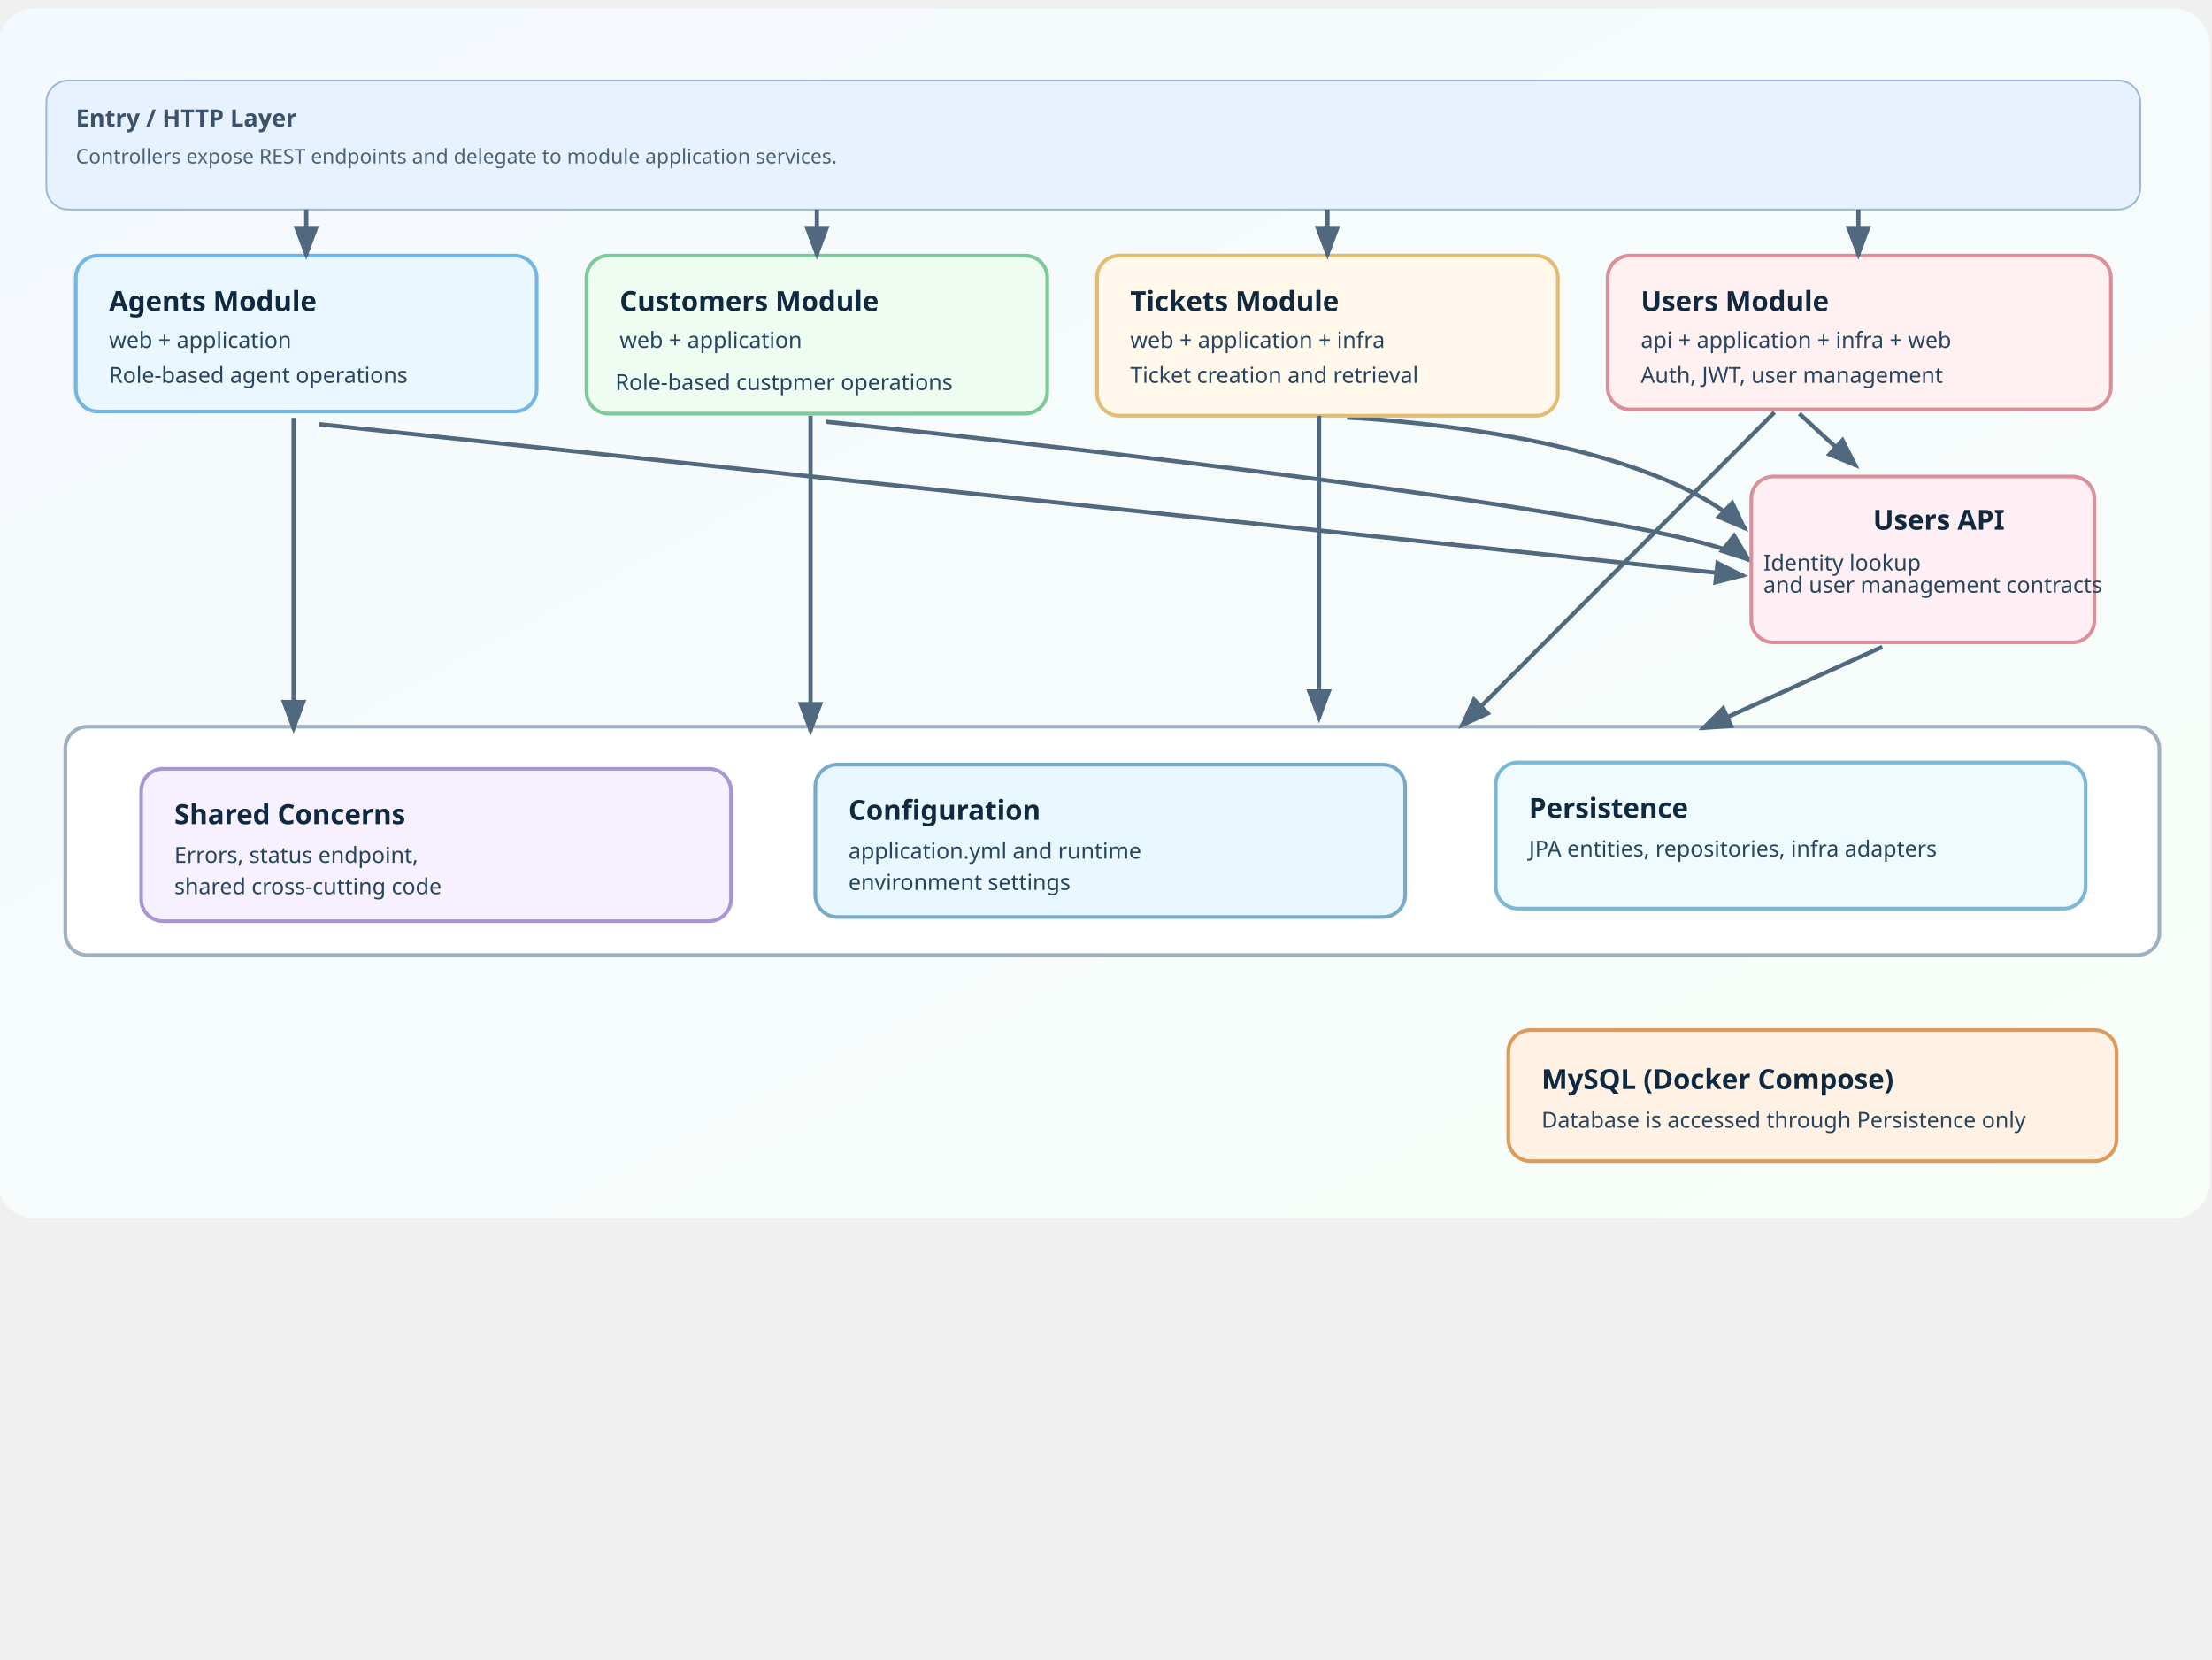
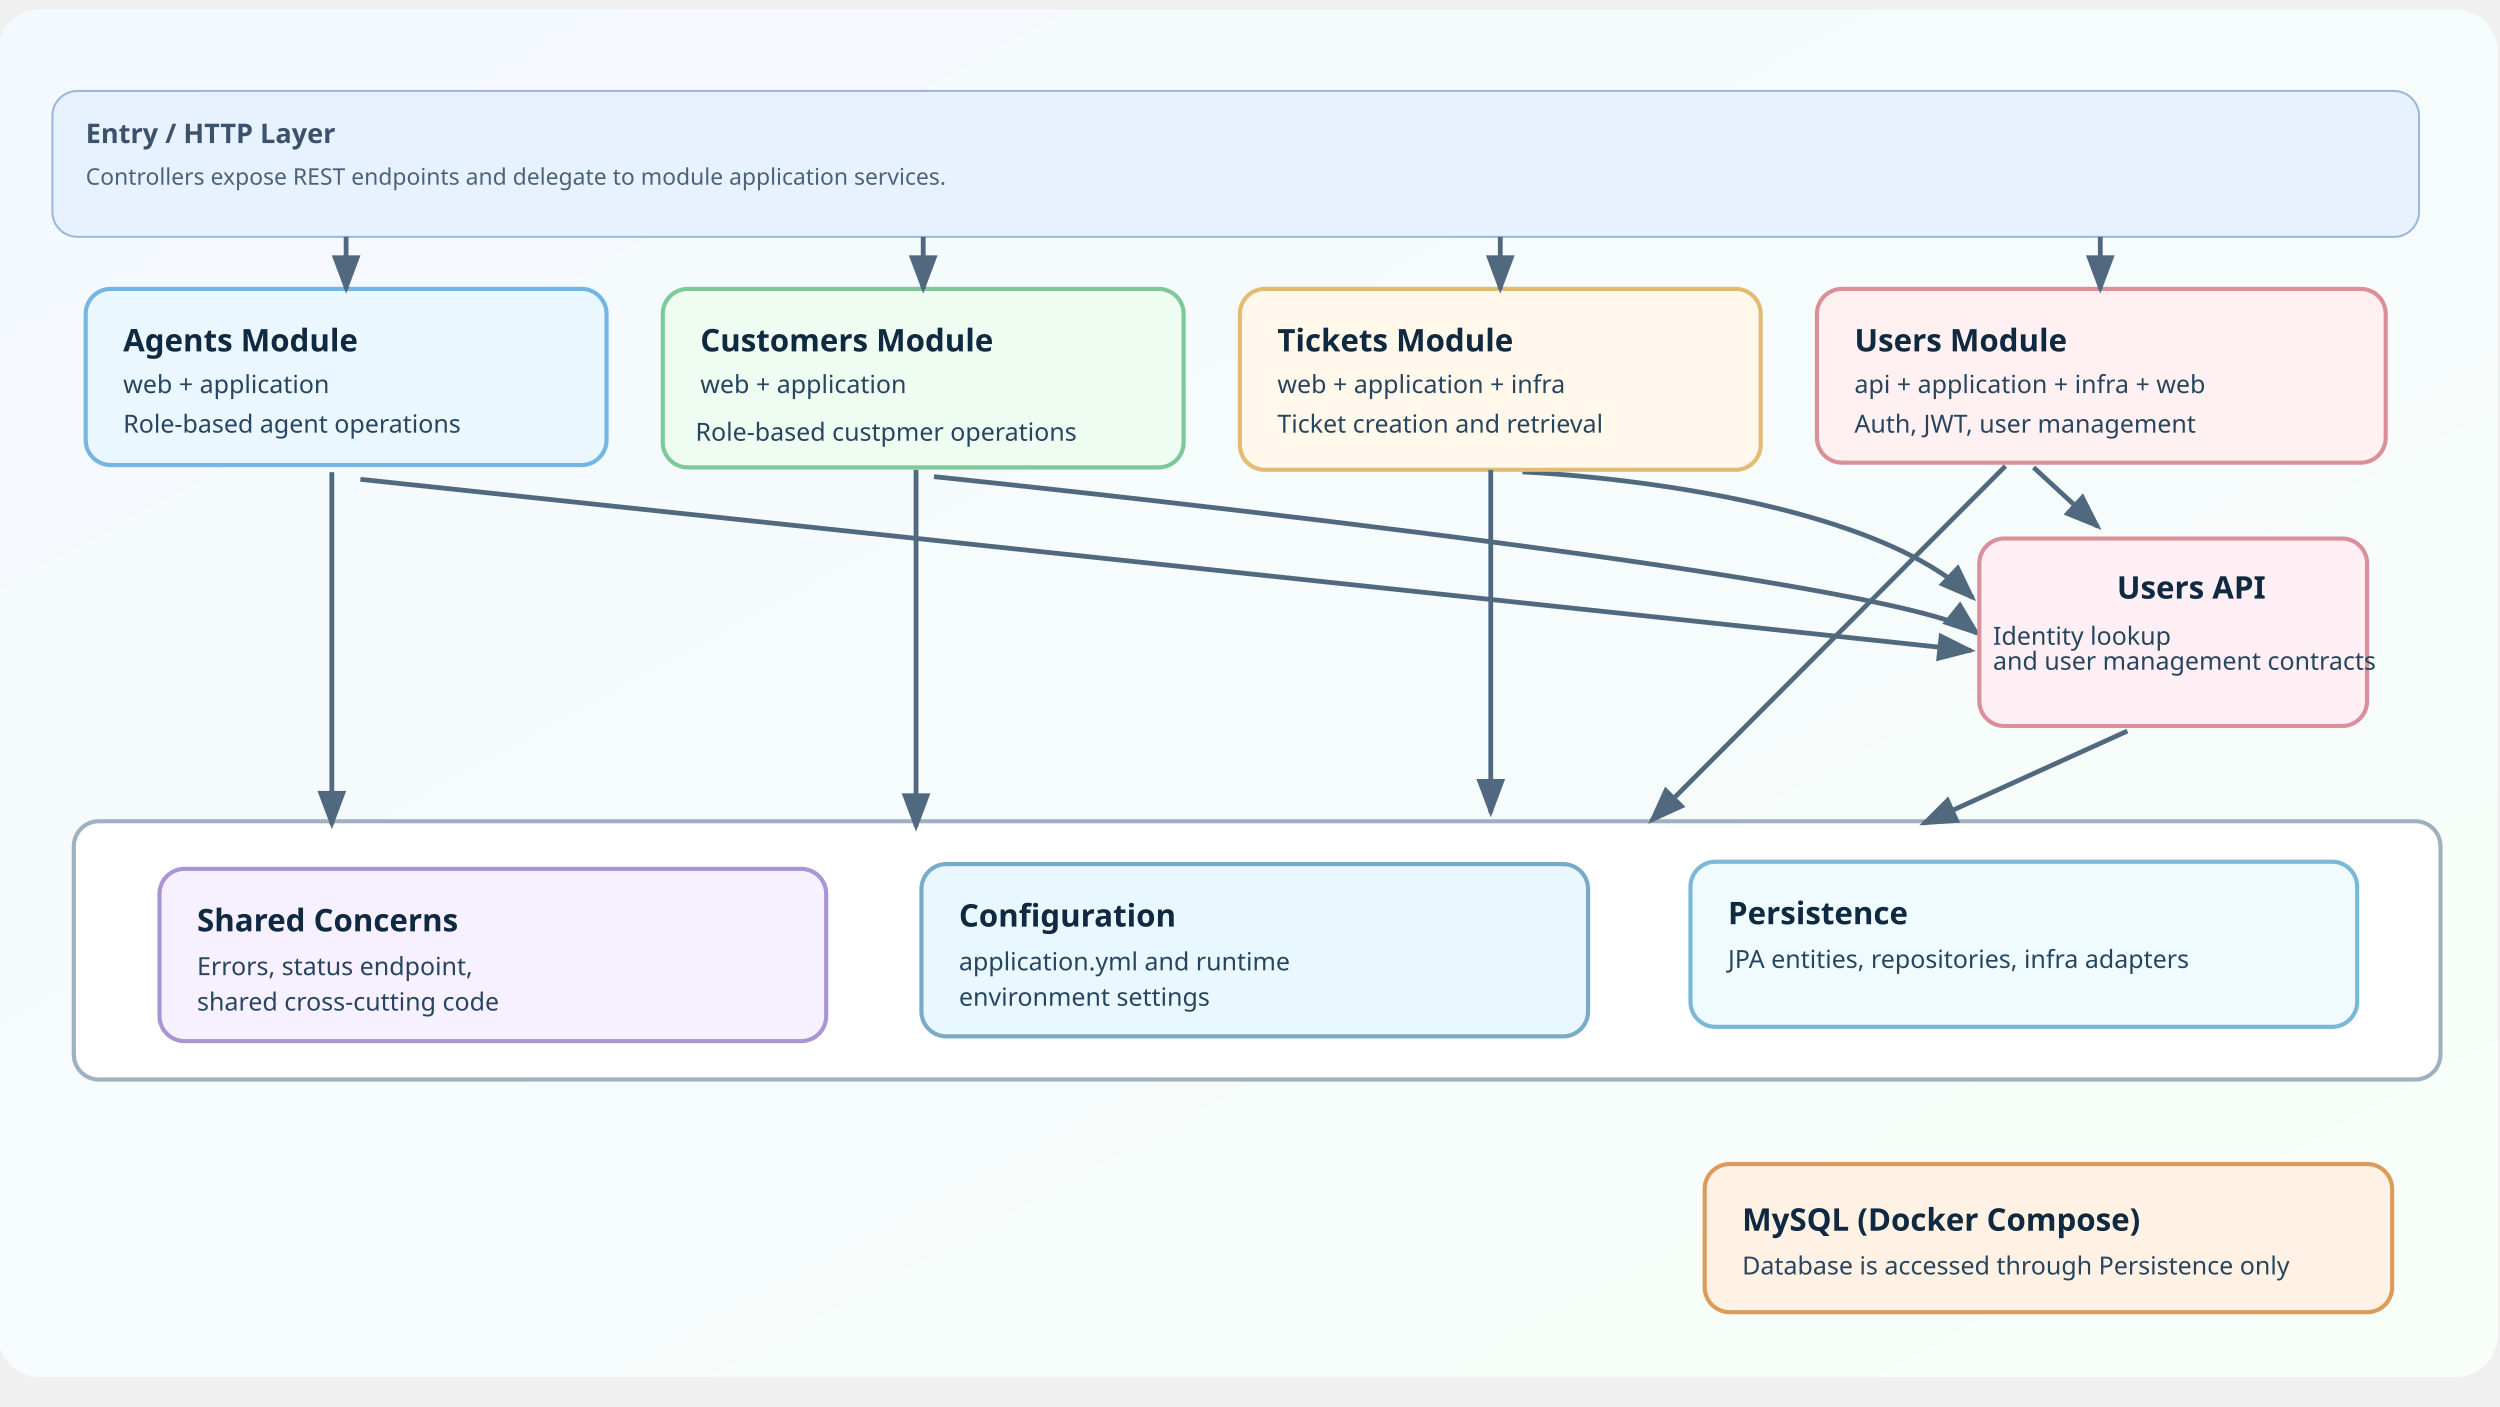
- <svg xmlns="http://www.w3.org/2000/svg" width="1200" height="900" viewBox="0 0 1200 900" role="img" aria-labelledby="title desc">
+ <svg xmlns="http://www.w3.org/2000/svg" width="1200" height="675" viewBox="0 0 1200 675" role="img" aria-labelledby="title desc">
  <defs>
    <linearGradient id="bg" x1="0" y1="0" x2="1" y2="1">
      <stop offset="0" stop-color="#f4f8ff" />
      <stop offset="1" stop-color="#f8fff8" />
    </linearGradient>
    <style>
      .title { font: 700 32px 'Segoe UI', Tahoma, sans-serif; fill: #17324d; }
      .subtitle { font: 400 16px 'Segoe UI', Tahoma, sans-serif; fill: #345; }
      .layer { font: 700 13px 'Segoe UI', Tahoma, sans-serif; fill: #3c526b; }
      .box-title { font: 700 15px 'Segoe UI', Tahoma, sans-serif; fill: #0f2940; }
      .box-text { font: 400 12px 'Segoe UI', Tahoma, sans-serif; fill: #27455f; }
      .hint { font: 400 11px 'Segoe UI', Tahoma, sans-serif; fill: #4b6278; }
      .link:hover rect { filter: brightness(1.03); }
      .link { cursor: pointer; }
      .arrow { stroke: #51697f; stroke-width: 2.3; fill: none; marker-end: url(#arrowHead); }
    </style>
    <marker id="arrowHead" orient="auto" markerWidth="8" markerHeight="6" refX="7" refY="3">
      <path d="M0,0 L8,3 L0,6 Z" fill="#51697f" />
    </marker>
  </defs>
  <g transform="matrix(1, 0, 0, 1, 1.143583, -86.91233)">
    <rect width="1200" height="656.417" fill="url(#bg)" rx="20" style="" x="-2.287" y="91.486" />
    <path class="arrow" d="M 447.141 315.708 C 447.141 315.708 913.98 363.786 948.03 391.026" style="stroke-width: 2.3;" />
    <path class="arrow" d="M 729.607 313.422 C 729.607 313.422 889.52 320.025 945.743 373.873" style="stroke-width: 2.3;" />
  </g>
  <rect x="25.139" y="43.672" width="1136" height="70" rx="12" fill="#e8f2ff" stroke="#9db9d9" />
  <text class="layer" x="41.139" y="68.672" style="white-space: pre; font-size: 13px;">Entry / HTTP Layer</text>
  <text class="hint" x="41.139" y="88.672" style="white-space: pre; font-size: 11px;">Controllers expose REST endpoints and delegate to module application services.</text>
  <a class="link" href="../src/main/java/com/agentscustomerstickets/agents/web" target="_blank" transform="matrix(1, 0, 0, 1, -6.8615, -66.32783)">
    <rect x="48" y="205" width="250" height="84.549" rx="12" fill="#eaf7ff" stroke="#72b6e5" stroke-width="2" style="" />
    <text class="box-title" x="66" y="235" style="white-space: pre;">Agents Module</text>
    <text class="box-text" x="66" y="255" style="white-space: pre;">web + application</text>
    <text class="box-text" x="66" y="274" style="white-space: pre;">Role-based agent operations</text>
  </a>
  <a class="link" href="../src/main/java/com/agentscustomerstickets/customers" target="_blank" transform="matrix(1, 0, 0, 1, -6.8615, -66.32783)">
    <rect x="325" y="205" width="250" height="85.693" rx="12" fill="#eefcf2" stroke="#7dc99a" stroke-width="2" style="" />
    <text class="box-title" x="343" y="235" style="white-space: pre;">Customers Module</text>
    <text class="box-text" x="343" y="255" style="white-space: pre;">web + application</text>
    <text class="box-text" x="340.701" y="277.89" style="white-space: pre; stroke-width: 1; font-size: 12px;">Role-based custpmer operations</text>
  </a>
  <a class="link" href="../src/main/java/com/agentscustomerstickets/tickets" target="_blank" transform="matrix(1, 0, 0, 1, -6.8615, -66.32783)">
    <rect x="602" y="205" width="250" height="86.836" rx="12" fill="#fff8eb" stroke="#e4bb72" stroke-width="2" style="" />
    <text class="box-title" x="620" y="235" style="white-space: pre;">Tickets Module</text>
    <text class="box-text" x="620" y="255" style="white-space: pre;">web + application + infra</text>
    <text class="box-text" x="620" y="274" style="white-space: pre;">Ticket creation and retrieval</text>
  </a>
  <a class="link" href="../src/main/java/com/agentscustomerstickets/users" target="_blank" transform="matrix(1, 0, 0, 1, -6.8615, -66.32783)">
    <rect x="879" y="205" width="273" height="83.405" rx="12" fill="#fff0f1" stroke="#da8f9a" stroke-width="2" style="" />
    <text class="box-title" x="897" y="235" style="white-space: pre;">Users Module</text>
    <text class="box-text" x="897" y="255" style="white-space: pre;">api + application + infra + web</text>
    <text class="box-text" x="897" y="274" style="white-space: pre;">Auth, JWT, user management</text>
  </a>
  <a class="link" href="../src/main/java/com/agentscustomerstickets/users/api" target="_blank" transform="matrix(1, 0, 0, 1, 447.1411, -131.5121)">
    <rect x="502.922" y="390" width="186.15" height="90" rx="12" fill="#fdeff4" stroke="#da8f9a" stroke-width="2" style="" />
    <text class="box-title" x="568.953" y="418.856" style="white-space: pre; font-size: 15px;">Users API</text>
    <text class="box-text" x="418" y="441" style="white-space: pre;" transform="matrix(1, 0, 0, 1, 91.48666, 0)">Identity lookup <tspan x="418" dy="1em">​</tspan>and user management contracts</text>
  </a>
  <rect x="35.431" y="394.206" width="1136" height="123.955" rx="12" fill="#ffffff" stroke="#9fb0bf" stroke-width="2" style="" />
  <text class="layer" x="41.139" y="477.672" style="white-space: pre; font-size: 13px;"> </text>
  <a class="link" href="../src/main/java/com/agentscustomerstickets/shared" target="_blank" transform="matrix(1, 0, 0, 1, -3.43075, -142.9479)">
    <rect x="80" y="560" width="320" height="82.687" rx="12" fill="#f6f0ff" stroke="#a994d4" stroke-width="2" style="" />
    <text class="box-title" x="98" y="590" style="white-space: pre;">Shared Concerns</text>
    <text class="box-text" x="98" y="611" style="white-space: pre;">Errors, status endpoint,</text>
    <text class="box-text" x="98" y="628" style="white-space: pre;">shared cross-cutting code</text>
  </a>
  <a class="link" href="../src/main/resources/application.yml" target="_blank" transform="matrix(1, 0, 0, 1, 2.287167, -145.2351)">
    <rect x="440" y="560" width="320" height="82.687" rx="12" fill="#e9f7ff" stroke="#79aac8" stroke-width="2" style="" />
    <text class="box-title" x="458" y="590" style="white-space: pre;">Configuration</text>
    <text class="box-text" x="458" y="611" style="white-space: pre;">application.yml and runtime</text>
    <text class="box-text" x="458" y="628" style="white-space: pre;">environment settings</text>
  </a>
  <a class="link" href="../src/main/java/com/agentscustomerstickets/tickets/infra" target="_blank" transform="matrix(1, 0, 0, 1, 11.43583, -146.3787)">
    <rect x="800" y="560" width="320" height="79.257" rx="12" fill="#f0fbff" stroke="#79b8d7" stroke-width="2" style="" />
    <text class="box-title" x="818" y="590" style="white-space: pre;">Persistence</text>
    <text class="box-text" x="818" y="611" style="white-space: pre;">JPA entities, repositories, infra adapters</text>
  </a>
  <a class="link" href="../docker-compose.yml" target="_blank" transform="matrix(1, 0, 0, 1, 384.244, -185.2605)">
    <rect x="434" y="744" width="330" height="71.108" rx="12" fill="#fff2e5" stroke="#dc9b5b" stroke-width="2" style="" />
    <text class="box-title" x="452" y="776" style="white-space: pre;">MySQL (Docker Compose)</text>
    <text class="box-text" x="452" y="797" style="white-space: pre;">Database is accessed through Persistence only</text>
  </a>
  <path class="arrow" d="M 166.139 113.672 L 166.139 138.672" />
  <path class="arrow" d="M 443.139 113.672 L 443.139 138.672" />
  <path class="arrow" d="M 720.139 113.672 L 720.139 138.672" />
  <path class="arrow" d="M 1008.14 113.672 L 1008.14 138.672" />
  <path class="arrow" d="M 159.278 226.652 L 159.278 395.744" style="" />
  <path class="arrow" d="M 439.708 225.508 L 439.708 396.887" style="" />
  <path class="arrow" d="M 715.565 225.509 L 715.564 390.026" style="transform-box: fill-box; transform-origin: 0% -14.041%;" />
  <path class="arrow" d="M 976.123 224.364 L 1007 252.795" />
  <path class="arrow" d="M 1021.13 350.9 L 923.341 395.223" style="transform-origin: 969.947px 376.645px;" />
  <path class="arrow" d="M 942.399 559.882 L 942.847 492.878" style="transform-box: fill-box; transform-origin: 50% 50%;" transform="matrix(-1, 0, 0, -1, 0.000019, -0.00005)" />
  <path class="arrow" d="M 962.619 223.708 L 792.78 393.825" style="stroke-width: 2.3; transform-origin: 891.582px 246.437px;" />
  <path class="arrow" d="M 173.001 230.082 L 946.063 312.262" style="" />
</svg>
